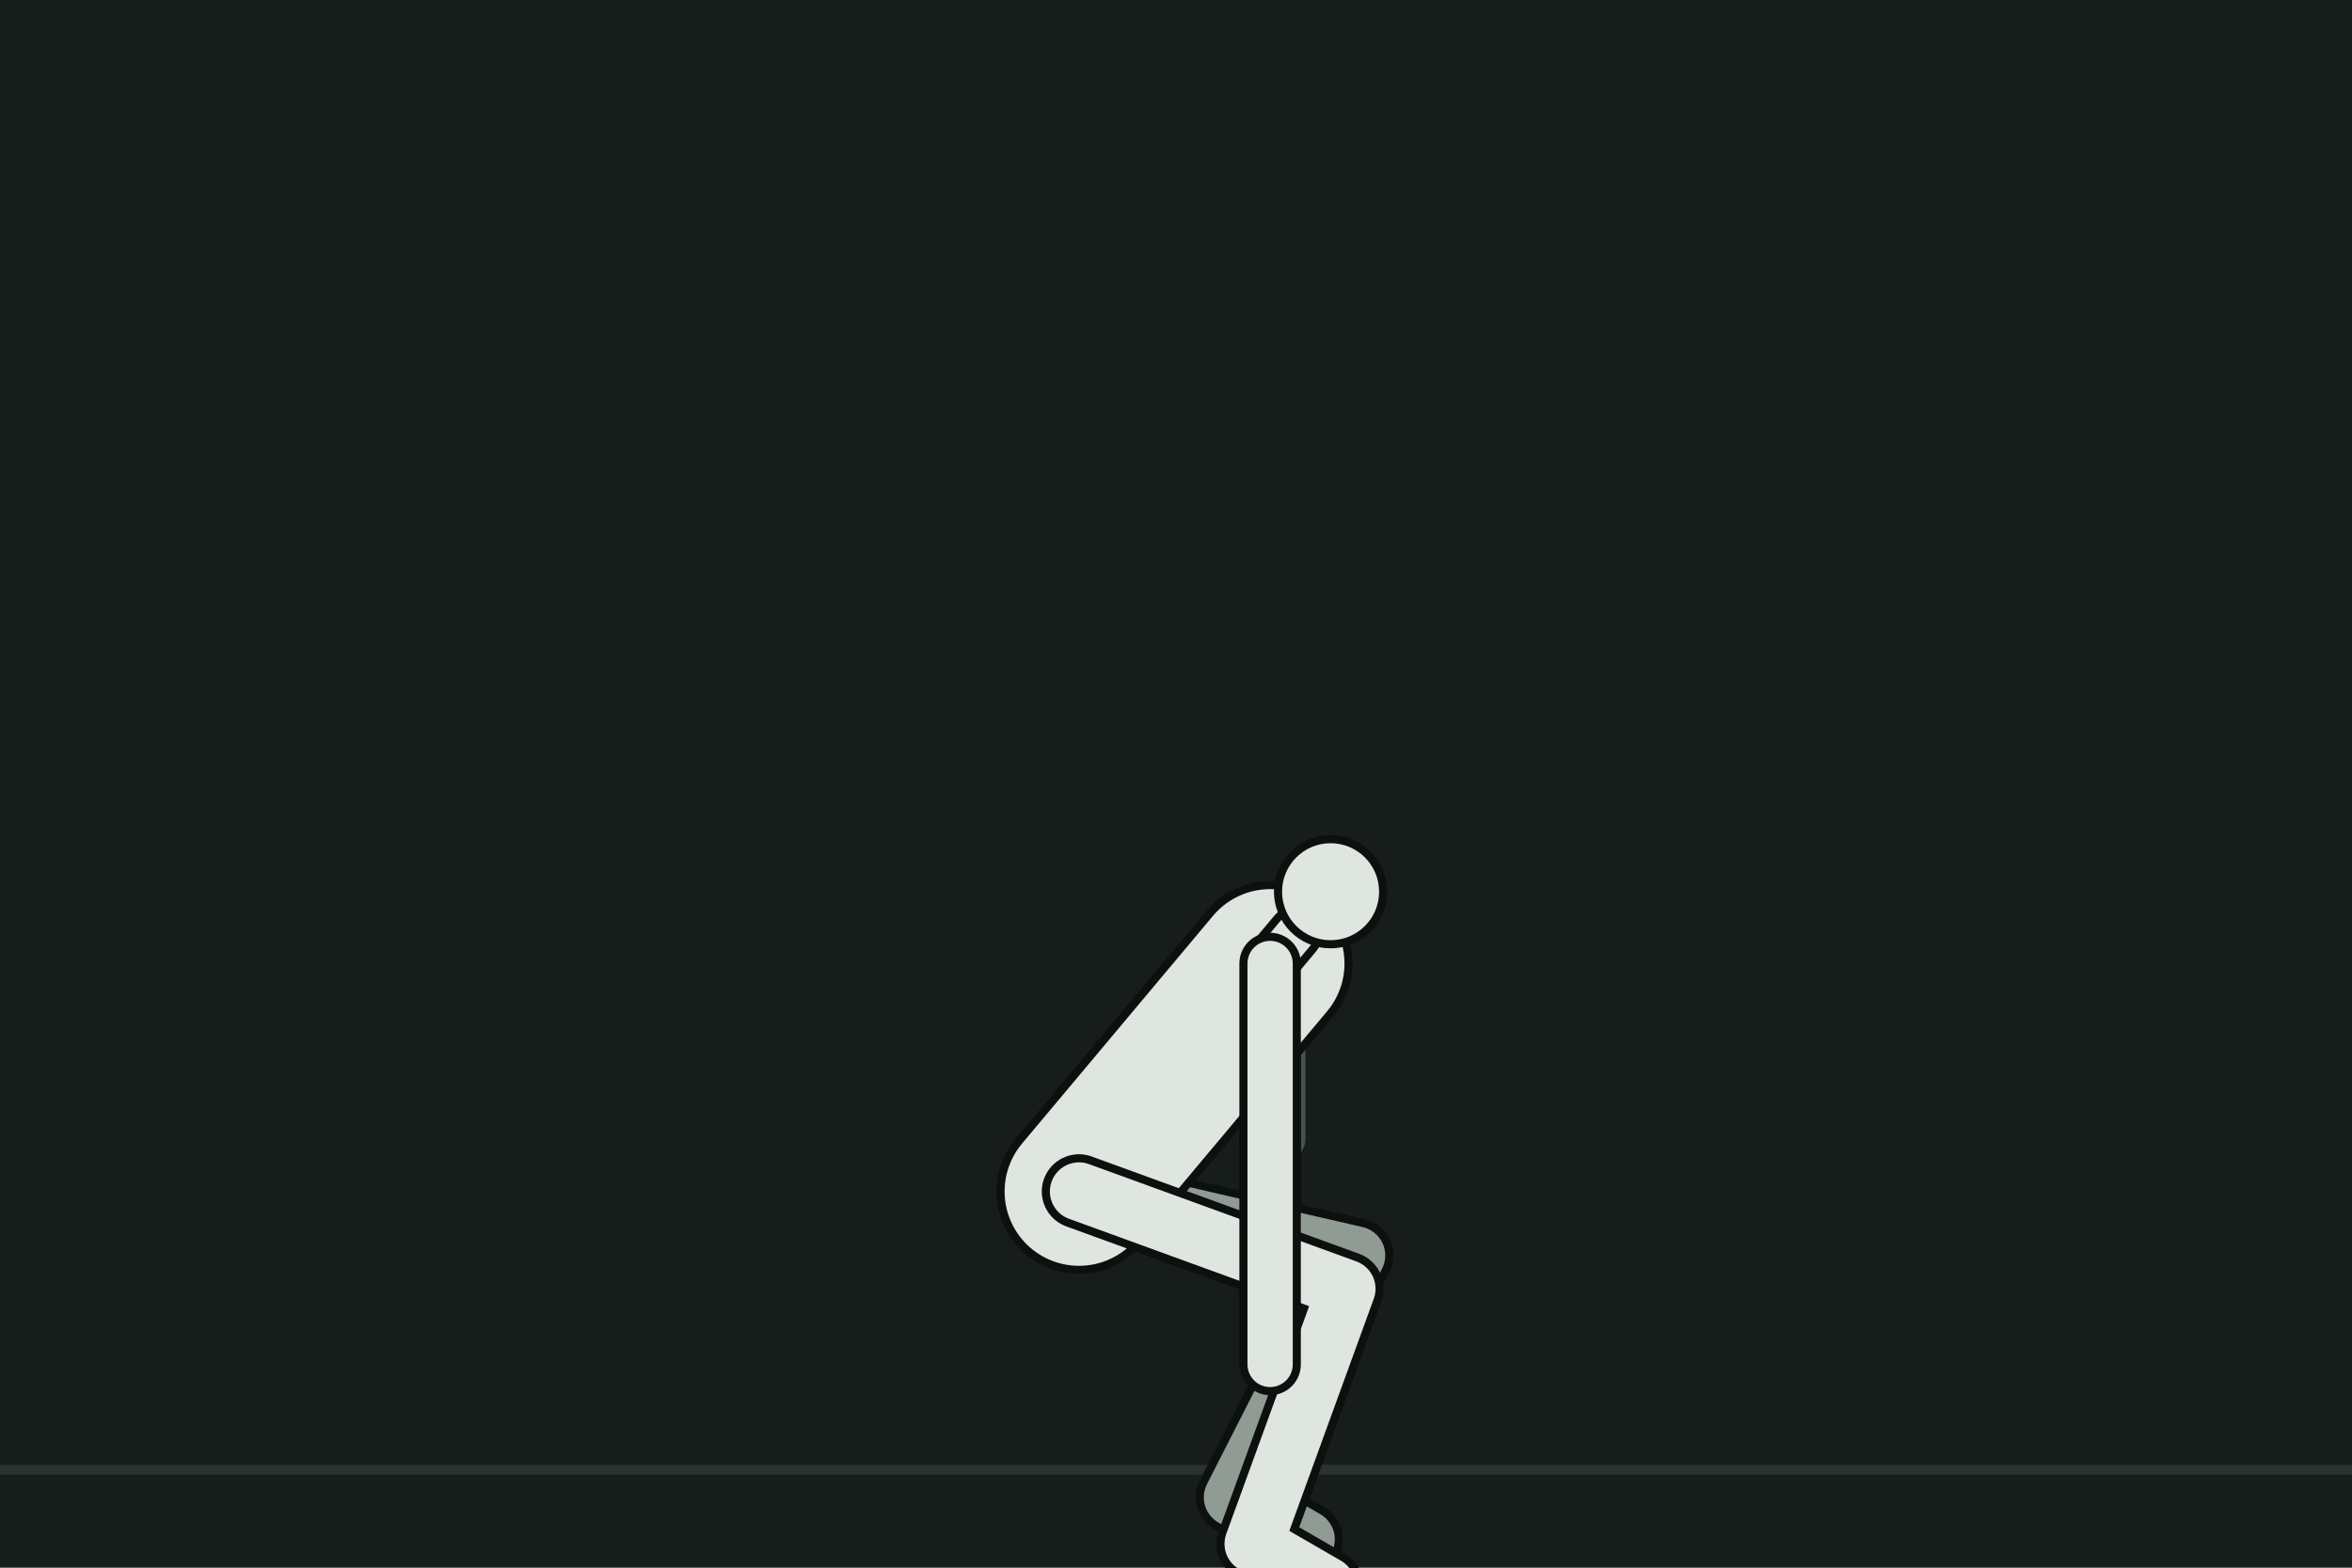
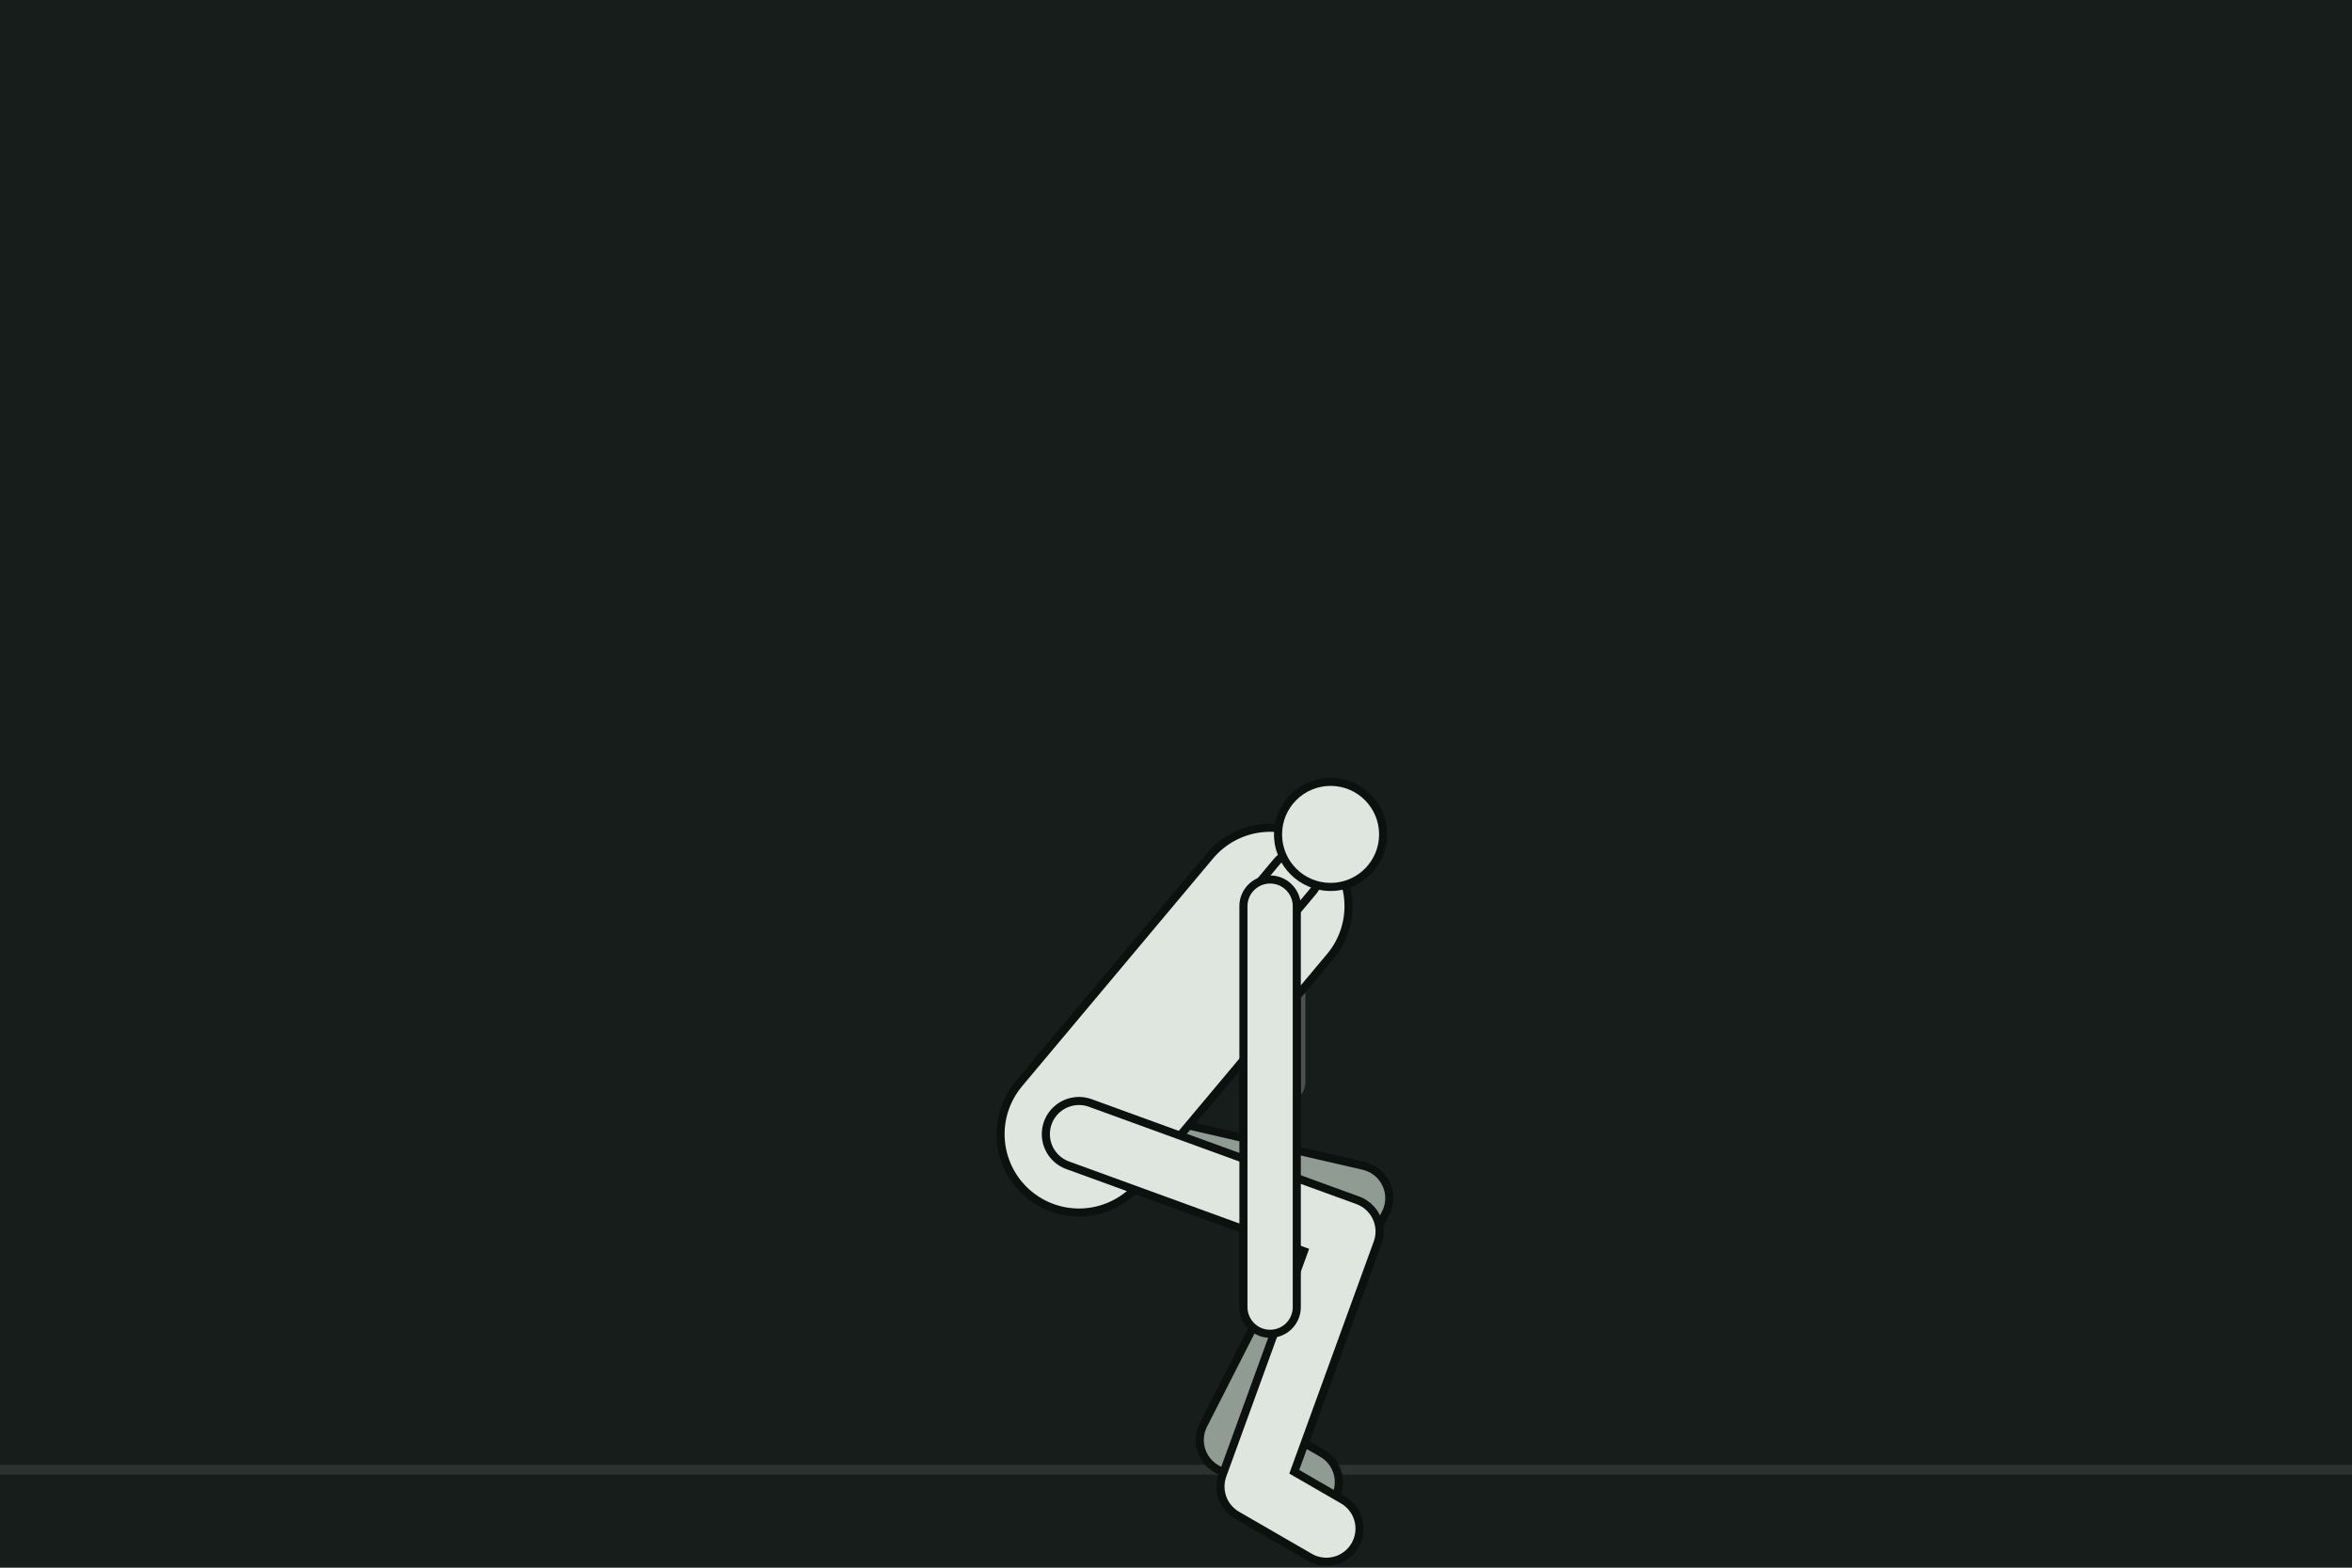
<svg xmlns="http://www.w3.org/2000/svg" viewBox="0 0 480 320" width="480" height="320" role="img" aria-label="single-leg-press (start)">
  <rect width="480" height="320" fill="#171d1b" />
  <line x1="0" y1="300" x2="480" y2="300" stroke="#2a332f" stroke-width="2" />
-   <g transform="translate(81.6 104.6) scale(0.66)">
+   <g transform="translate(81.6 92.9) scale(0.66)">
    <rect x="260" y="160" width="20" height="40" rx="6" fill="#48534d" />
    <polyline points="269.1,139.5 269.1,199.5 269.1,253.5 269.1,263.5" fill="none" stroke="#0c100e" stroke-width="19" stroke-linecap="round" stroke-linejoin="round" />
    <polyline points="269.1,139.5 269.1,199.5 269.1,253.5 269.1,263.5" fill="none" stroke="#8f9b93" stroke-width="14" stroke-linecap="round" stroke-linejoin="round" />
    <polyline points="210,210 295.7,229.8 257.6,304.6 280.1,317.6" fill="none" stroke="#0c100e" stroke-width="23" stroke-linecap="round" stroke-linejoin="round" />
    <polyline points="210,210 295.7,229.8 257.6,304.6 280.1,317.6" fill="none" stroke="#8f9b93" stroke-width="18" stroke-linecap="round" stroke-linejoin="round" />
    <polyline points="210,210 269.1,139.5" fill="none" stroke="#0c100e" stroke-width="51" stroke-linecap="round" stroke-linejoin="round" />
    <polyline points="210,210 269.1,139.5" fill="none" stroke="#dfe6e0" stroke-width="46" stroke-linecap="round" stroke-linejoin="round" />
    <polyline points="269.1,139.5 276.8,130.3" fill="none" stroke="#0c100e" stroke-width="17" stroke-linecap="round" stroke-linejoin="round" />
    <polyline points="269.1,139.5 276.8,130.3" fill="none" stroke="#dfe6e0" stroke-width="12" stroke-linecap="round" stroke-linejoin="round" />
    <circle cx="287.8" cy="117.3" r="17.5" fill="#0c100e" />
    <circle cx="287.8" cy="117.3" r="15" fill="#dfe6e0" />
    <polyline points="210,210 292.7,240.1 264,319 286.5,332" fill="none" stroke="#0c100e" stroke-width="23" stroke-linecap="round" stroke-linejoin="round" />
    <polyline points="210,210 292.7,240.1 264,319 286.5,332" fill="none" stroke="#dfe6e0" stroke-width="18" stroke-linecap="round" stroke-linejoin="round" />
    <polyline points="269.1,139.5 269.1,199.5 269.1,253.5 269.1,263.5" fill="none" stroke="#0c100e" stroke-width="19" stroke-linecap="round" stroke-linejoin="round" />
    <polyline points="269.1,139.5 269.1,199.5 269.1,253.5 269.1,263.5" fill="none" stroke="#dfe6e0" stroke-width="14" stroke-linecap="round" stroke-linejoin="round" />
  </g>
</svg>
